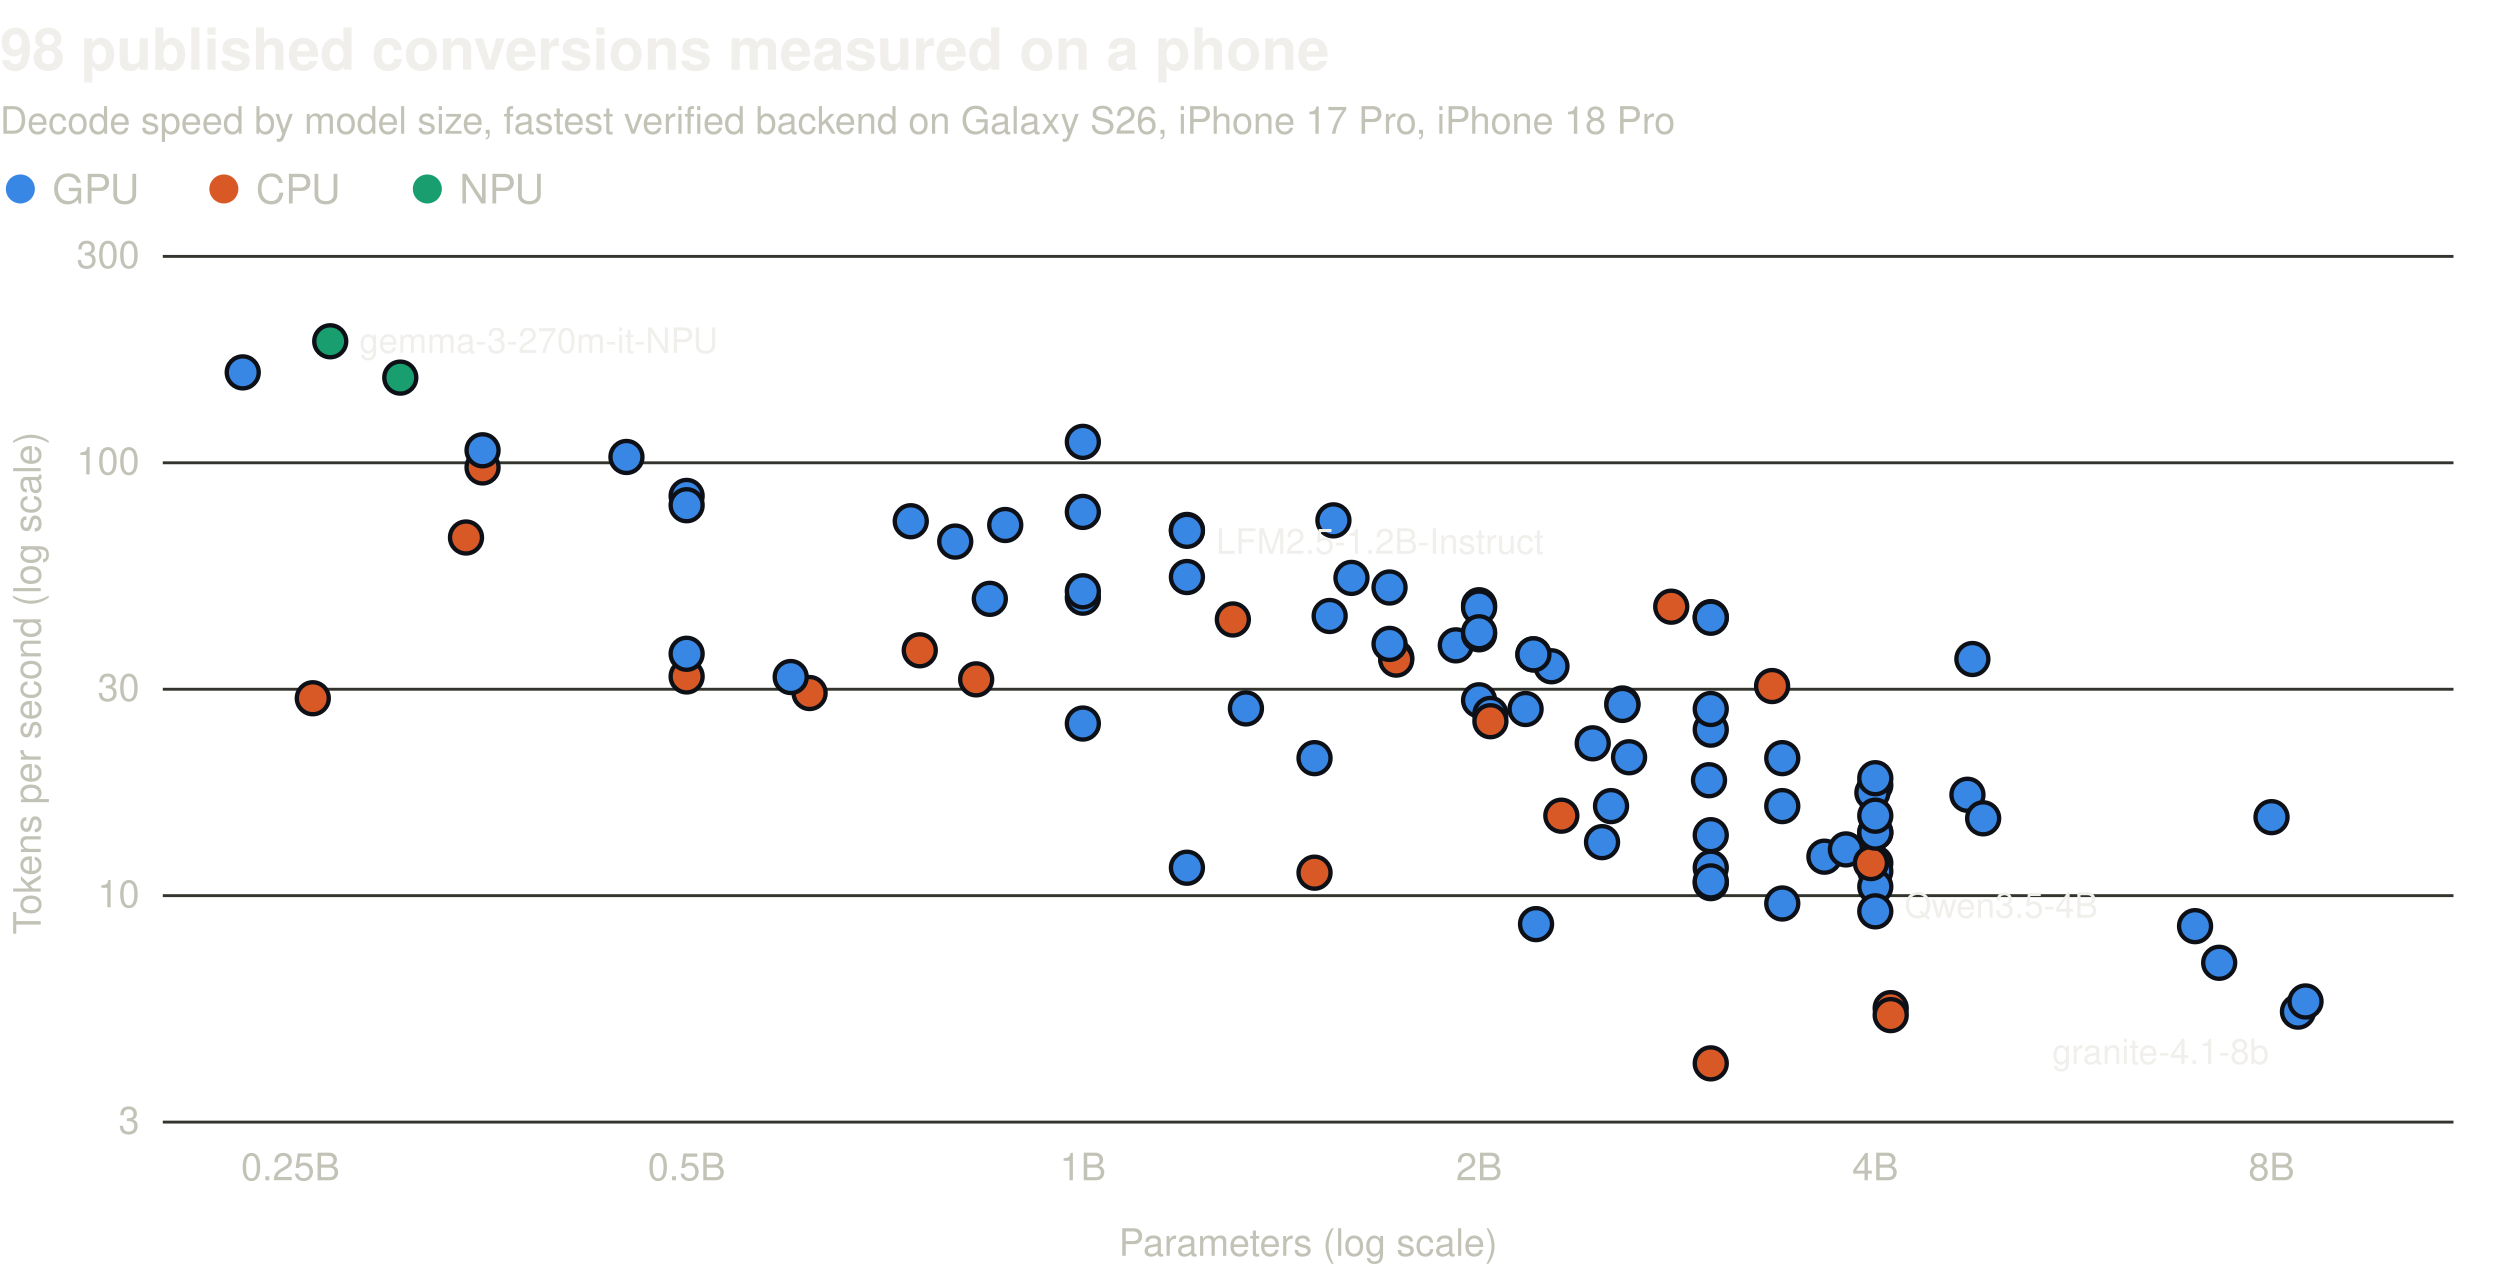
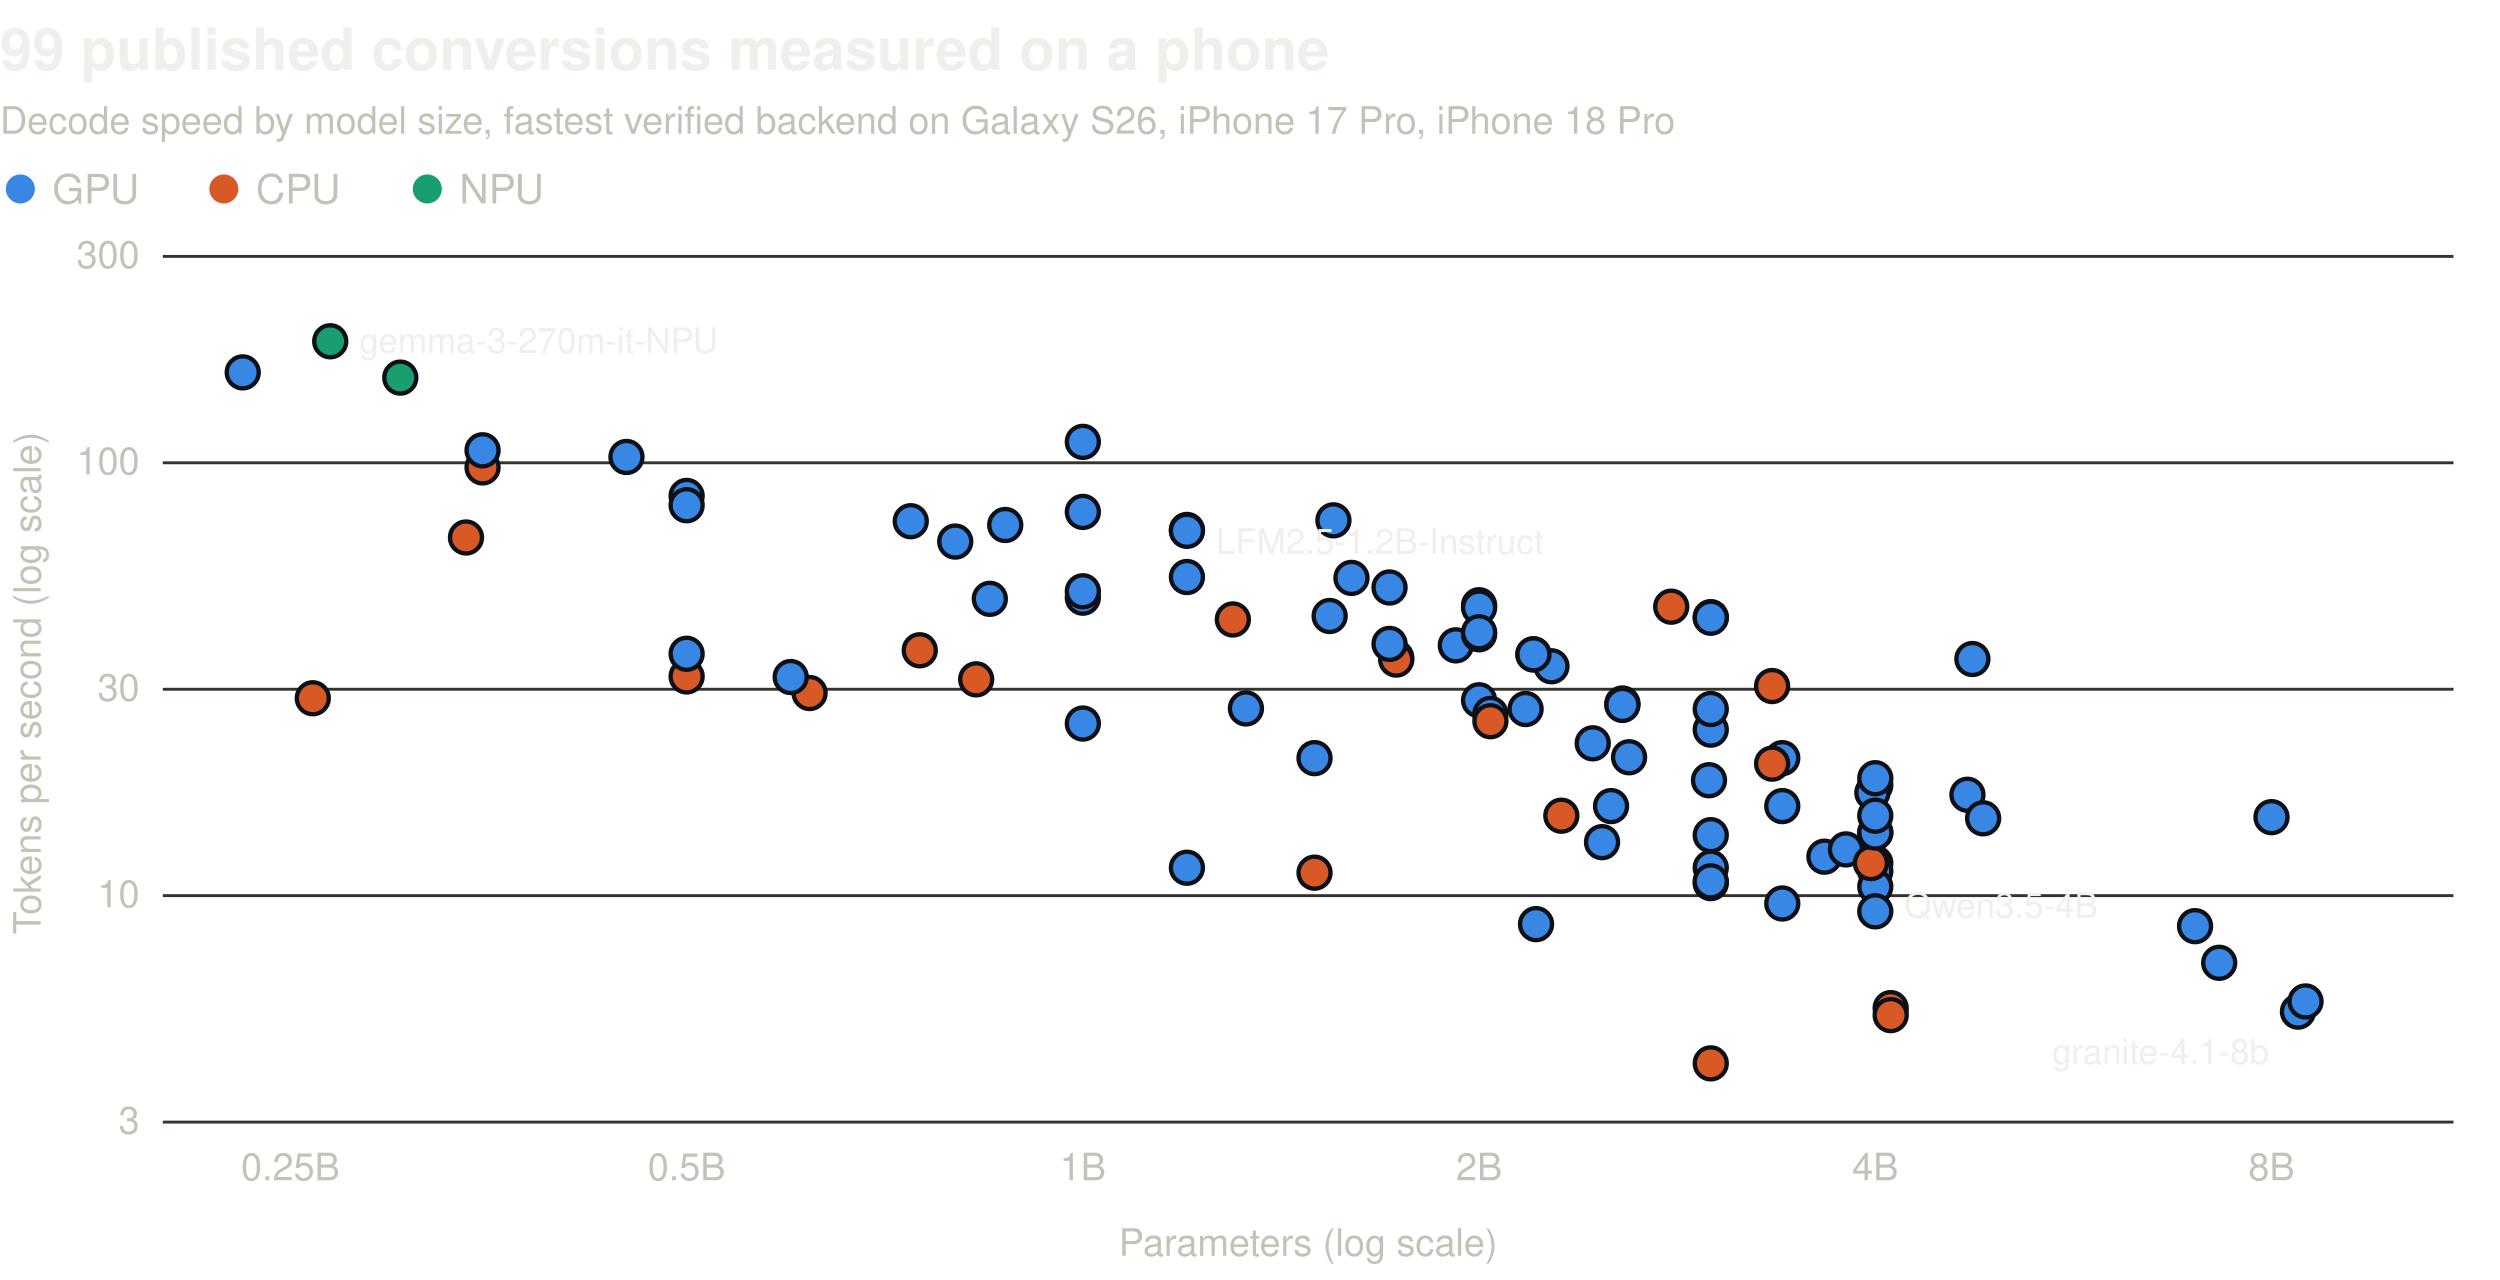
<svg xmlns="http://www.w3.org/2000/svg" viewBox="0 0 860 440" width="860" height="440" role="img" aria-labelledby="t d" font-family="-apple-system, BlinkMacSystemFont, 'Segoe UI', Helvetica, Arial, sans-serif">
-   <text x="0.0" y="24.0" font-size="20" font-weight="600" fill="#f0efec" text-anchor="start">98 published conversions measured on a phone</text>
+   <text x="0.0" y="24.0" font-size="20" font-weight="600" fill="#f0efec" text-anchor="start">99 published conversions measured on a phone</text>
  <text x="0.0" y="46.0" font-size="13" font-weight="400" fill="#c3c2b7" text-anchor="start">Decode speed by model size, fastest verified backend on Galaxy S26, iPhone 17 Pro, iPhone 18 Pro</text>
  <circle cx="7" cy="65" r="5" fill="#3987e5" />
  <text x="18.0" y="70.0" font-size="14" font-weight="400" fill="#c3c2b7" text-anchor="start">GPU</text>
  <circle cx="77" cy="65" r="5" fill="#d95926" />
  <text x="88.0" y="70.0" font-size="14" font-weight="400" fill="#c3c2b7" text-anchor="start">CPU</text>
  <circle cx="147" cy="65" r="5" fill="#199e70" />
  <text x="158.0" y="70.0" font-size="14" font-weight="400" fill="#c3c2b7" text-anchor="start">NPU</text>
  <line x1="56" x2="844" y1="386.0" y2="386.0" stroke="#34342f" />
  <text x="48.0" y="390.0" font-size="13" font-weight="400" fill="#c3c2b7" text-anchor="end">3</text>
  <line x1="56" x2="844" y1="308.1" y2="308.1" stroke="#34342f" />
  <text x="48.0" y="312.1" font-size="13" font-weight="400" fill="#c3c2b7" text-anchor="end">10</text>
  <line x1="56" x2="844" y1="237.1" y2="237.1" stroke="#34342f" />
  <text x="48.0" y="241.1" font-size="13" font-weight="400" fill="#c3c2b7" text-anchor="end">30</text>
  <line x1="56" x2="844" y1="159.2" y2="159.2" stroke="#34342f" />
  <text x="48.0" y="163.2" font-size="13" font-weight="400" fill="#c3c2b7" text-anchor="end">100</text>
  <line x1="56" x2="844" y1="88.2" y2="88.2" stroke="#34342f" />
  <text x="48.0" y="92.2" font-size="13" font-weight="400" fill="#c3c2b7" text-anchor="end">300</text>
  <text x="99.9" y="406.0" font-size="13" font-weight="400" fill="#c3c2b7" text-anchor="middle">0.25B</text>
  <text x="236.2" y="406.0" font-size="13" font-weight="400" fill="#c3c2b7" text-anchor="middle">0.5B</text>
  <text x="372.5" y="406.0" font-size="13" font-weight="400" fill="#c3c2b7" text-anchor="middle">1B</text>
  <text x="508.8" y="406.0" font-size="13" font-weight="400" fill="#c3c2b7" text-anchor="middle">2B</text>
  <text x="645.1" y="406.0" font-size="13" font-weight="400" fill="#c3c2b7" text-anchor="middle">4B</text>
  <text x="781.4" y="406.0" font-size="13" font-weight="400" fill="#c3c2b7" text-anchor="middle">8B</text>
  <text x="450.0" y="432.0" font-size="13" font-weight="400" fill="#c3c2b7" text-anchor="middle">Parameters (log scale)</text>
  <text transform="translate(14 235.0) rotate(-90)" font-size="13" fill="#c3c2b7" text-anchor="middle">Tokens per second (log scale)</text>
  <circle cx="83.5" cy="128.1" r="5.5" fill="#3987e5" stroke="#0d1117" stroke-width="1.5" />
  <circle cx="113.6" cy="117.4" r="5.5" fill="#199e70" stroke="#0d1117" stroke-width="1.5" />
  <circle cx="137.7" cy="129.9" r="5.5" fill="#199e70" stroke="#0d1117" stroke-width="1.5" />
  <circle cx="166.0" cy="160.8" r="5.5" fill="#d95926" stroke="#0d1117" stroke-width="1.5" />
  <circle cx="166.0" cy="154.9" r="5.5" fill="#3987e5" stroke="#0d1117" stroke-width="1.5" />
  <circle cx="236.2" cy="232.7" r="5.5" fill="#d95926" stroke="#0d1117" stroke-width="1.5" />
  <circle cx="236.2" cy="224.9" r="5.5" fill="#3987e5" stroke="#0d1117" stroke-width="1.5" />
  <circle cx="313.3" cy="179.3" r="5.5" fill="#3987e5" stroke="#0d1117" stroke-width="1.5" />
  <circle cx="372.5" cy="248.9" r="5.5" fill="#3987e5" stroke="#0d1117" stroke-width="1.5" />
  <circle cx="372.5" cy="205.6" r="5.5" fill="#3987e5" stroke="#0d1117" stroke-width="1.5" />
  <circle cx="372.5" cy="203.4" r="5.5" fill="#3987e5" stroke="#0d1117" stroke-width="1.5" />
  <circle cx="408.3" cy="198.5" r="5.5" fill="#3987e5" stroke="#0d1117" stroke-width="1.5" />
  <circle cx="408.3" cy="182.3" r="5.5" fill="#3987e5" stroke="#0d1117" stroke-width="1.5" />
  <circle cx="408.3" cy="298.5" r="5.5" fill="#3987e5" stroke="#0d1117" stroke-width="1.5" />
  <circle cx="428.6" cy="243.7" r="5.5" fill="#3987e5" stroke="#0d1117" stroke-width="1.5" />
  <circle cx="452.2" cy="300.2" r="5.5" fill="#d95926" stroke="#0d1117" stroke-width="1.5" />
  <circle cx="452.2" cy="260.8" r="5.5" fill="#3987e5" stroke="#0d1117" stroke-width="1.5" />
  <circle cx="457.4" cy="211.9" r="5.5" fill="#3987e5" stroke="#0d1117" stroke-width="1.5" />
  <circle cx="480.3" cy="226.2" r="5.5" fill="#d95926" stroke="#0d1117" stroke-width="1.5" />
  <circle cx="480.3" cy="226.9" r="5.5" fill="#d95926" stroke="#0d1117" stroke-width="1.5" />
  <circle cx="558.1" cy="242.0" r="5.5" fill="#3987e5" stroke="#0d1117" stroke-width="1.5" />
  <circle cx="558.1" cy="242.5" r="5.5" fill="#3987e5" stroke="#0d1117" stroke-width="1.5" />
  <circle cx="587.9" cy="268.4" r="5.5" fill="#3987e5" stroke="#0d1117" stroke-width="1.5" />
  <circle cx="588.5" cy="298.5" r="5.5" fill="#3987e5" stroke="#0d1117" stroke-width="1.5" />
  <circle cx="588.5" cy="212.3" r="5.5" fill="#3987e5" stroke="#0d1117" stroke-width="1.5" />
  <circle cx="613.1" cy="260.8" r="5.5" fill="#3987e5" stroke="#0d1117" stroke-width="1.5" />
  <circle cx="613.1" cy="277.3" r="5.5" fill="#3987e5" stroke="#0d1117" stroke-width="1.5" />
  <circle cx="645.1" cy="296.9" r="5.5" fill="#d95926" stroke="#0d1117" stroke-width="1.5" />
  <circle cx="645.1" cy="286.4" r="5.5" fill="#3987e5" stroke="#0d1117" stroke-width="1.5" />
  <circle cx="645.1" cy="270.1" r="5.5" fill="#3987e5" stroke="#0d1117" stroke-width="1.5" />
  <circle cx="645.1" cy="299.7" r="5.5" fill="#3987e5" stroke="#0d1117" stroke-width="1.5" />
  <circle cx="645.1" cy="305.0" r="5.5" fill="#3987e5" stroke="#0d1117" stroke-width="1.5" />
  <circle cx="790.5" cy="348.0" r="5.5" fill="#3987e5" stroke="#0d1117" stroke-width="1.5" />
  <circle cx="793.1" cy="344.5" r="5.5" fill="#3987e5" stroke="#0d1117" stroke-width="1.5" />
  <circle cx="278.5" cy="238.4" r="5.5" fill="#d95926" stroke="#0d1117" stroke-width="1.5" />
  <circle cx="408.3" cy="182.6" r="5.5" fill="#3987e5" stroke="#0d1117" stroke-width="1.5" />
  <circle cx="478.0" cy="221.5" r="5.5" fill="#3987e5" stroke="#0d1117" stroke-width="1.5" />
  <circle cx="478.0" cy="202.1" r="5.5" fill="#3987e5" stroke="#0d1117" stroke-width="1.5" />
  <circle cx="554.2" cy="277.3" r="5.5" fill="#3987e5" stroke="#0d1117" stroke-width="1.5" />
  <circle cx="560.4" cy="260.5" r="5.5" fill="#3987e5" stroke="#0d1117" stroke-width="1.5" />
  <circle cx="588.5" cy="287.3" r="5.5" fill="#3987e5" stroke="#0d1117" stroke-width="1.5" />
  <circle cx="588.5" cy="303.8" r="5.5" fill="#3987e5" stroke="#0d1117" stroke-width="1.5" />
  <circle cx="588.5" cy="365.8" r="5.5" fill="#d95926" stroke="#0d1117" stroke-width="1.5" />
  <circle cx="588.5" cy="212.5" r="5.5" fill="#3987e5" stroke="#0d1117" stroke-width="1.5" />
  <circle cx="588.5" cy="251.0" r="5.5" fill="#3987e5" stroke="#0d1117" stroke-width="1.5" />
  <circle cx="613.1" cy="310.8" r="5.5" fill="#3987e5" stroke="#0d1117" stroke-width="1.5" />
  <circle cx="627.6" cy="294.7" r="5.5" fill="#3987e5" stroke="#0d1117" stroke-width="1.5" />
  <circle cx="635.0" cy="292.2" r="5.5" fill="#3987e5" stroke="#0d1117" stroke-width="1.5" />
  <circle cx="643.6" cy="296.9" r="5.5" fill="#d95926" stroke="#0d1117" stroke-width="1.5" />
  <circle cx="644.1" cy="272.7" r="5.5" fill="#3987e5" stroke="#0d1117" stroke-width="1.5" />
  <circle cx="645.1" cy="286.4" r="5.5" fill="#3987e5" stroke="#0d1117" stroke-width="1.5" />
  <circle cx="645.1" cy="313.5" r="5.5" fill="#3987e5" stroke="#0d1117" stroke-width="1.5" />
  <circle cx="645.1" cy="280.6" r="5.5" fill="#3987e5" stroke="#0d1117" stroke-width="1.5" />
  <circle cx="650.4" cy="346.8" r="5.5" fill="#d95926" stroke="#0d1117" stroke-width="1.5" />
  <circle cx="650.4" cy="349.2" r="5.5" fill="#d95926" stroke="#0d1117" stroke-width="1.5" />
  <circle cx="755.1" cy="318.6" r="5.5" fill="#3987e5" stroke="#0d1117" stroke-width="1.5" />
  <circle cx="763.4" cy="331.2" r="5.5" fill="#3987e5" stroke="#0d1117" stroke-width="1.5" />
  <circle cx="781.4" cy="281.1" r="5.5" fill="#3987e5" stroke="#0d1117" stroke-width="1.5" />
  <circle cx="107.6" cy="240.2" r="5.5" fill="#d95926" stroke="#0d1117" stroke-width="1.5" />
  <circle cx="215.5" cy="157.2" r="5.5" fill="#3987e5" stroke="#0d1117" stroke-width="1.5" />
  <circle cx="236.2" cy="170.6" r="5.5" fill="#3987e5" stroke="#0d1117" stroke-width="1.5" />
  <circle cx="236.2" cy="173.8" r="5.5" fill="#3987e5" stroke="#0d1117" stroke-width="1.5" />
  <circle cx="328.6" cy="186.3" r="5.5" fill="#3987e5" stroke="#0d1117" stroke-width="1.5" />
  <circle cx="340.5" cy="206.0" r="5.5" fill="#3987e5" stroke="#0d1117" stroke-width="1.5" />
  <circle cx="345.8" cy="180.6" r="5.5" fill="#3987e5" stroke="#0d1117" stroke-width="1.5" />
  <circle cx="372.5" cy="152.0" r="5.5" fill="#3987e5" stroke="#0d1117" stroke-width="1.5" />
  <circle cx="372.5" cy="176.1" r="5.5" fill="#3987e5" stroke="#0d1117" stroke-width="1.5" />
  <circle cx="424.1" cy="213.1" r="5.5" fill="#d95926" stroke="#0d1117" stroke-width="1.5" />
  <circle cx="458.7" cy="179.0" r="5.5" fill="#3987e5" stroke="#0d1117" stroke-width="1.5" />
  <circle cx="464.9" cy="198.8" r="5.5" fill="#3987e5" stroke="#0d1117" stroke-width="1.5" />
  <circle cx="500.8" cy="222.0" r="5.5" fill="#3987e5" stroke="#0d1117" stroke-width="1.5" />
  <circle cx="508.8" cy="208.2" r="5.5" fill="#3987e5" stroke="#0d1117" stroke-width="1.5" />
  <circle cx="508.8" cy="218.2" r="5.5" fill="#3987e5" stroke="#0d1117" stroke-width="1.5" />
  <circle cx="508.8" cy="240.9" r="5.5" fill="#3987e5" stroke="#0d1117" stroke-width="1.5" />
  <circle cx="508.8" cy="209.0" r="5.5" fill="#3987e5" stroke="#0d1117" stroke-width="1.5" />
  <circle cx="527.5" cy="225.1" r="5.5" fill="#3987e5" stroke="#0d1117" stroke-width="1.5" />
  <circle cx="533.7" cy="229.2" r="5.5" fill="#3987e5" stroke="#0d1117" stroke-width="1.5" />
  <circle cx="547.9" cy="255.7" r="5.5" fill="#3987e5" stroke="#0d1117" stroke-width="1.5" />
  <circle cx="551.1" cy="289.7" r="5.5" fill="#3987e5" stroke="#0d1117" stroke-width="1.5" />
  <circle cx="588.5" cy="243.9" r="5.5" fill="#3987e5" stroke="#0d1117" stroke-width="1.5" />
+   <circle cx="609.6" cy="262.7" r="5.5" fill="#d95926" stroke="#0d1117" stroke-width="1.5" />
  <circle cx="609.6" cy="236.0" r="5.5" fill="#d95926" stroke="#0d1117" stroke-width="1.5" />
  <circle cx="645.1" cy="267.7" r="5.5" fill="#3987e5" stroke="#0d1117" stroke-width="1.5" />
  <circle cx="676.8" cy="273.4" r="5.5" fill="#3987e5" stroke="#0d1117" stroke-width="1.5" />
  <circle cx="678.5" cy="226.7" r="5.5" fill="#3987e5" stroke="#0d1117" stroke-width="1.5" />
  <circle cx="682.2" cy="281.5" r="5.5" fill="#3987e5" stroke="#0d1117" stroke-width="1.5" />
  <circle cx="160.3" cy="184.9" r="5.5" fill="#d95926" stroke="#0d1117" stroke-width="1.5" />
  <circle cx="272.0" cy="232.9" r="5.5" fill="#3987e5" stroke="#0d1117" stroke-width="1.5" />
  <circle cx="316.4" cy="223.7" r="5.5" fill="#d95926" stroke="#0d1117" stroke-width="1.5" />
  <circle cx="335.8" cy="233.7" r="5.5" fill="#d95926" stroke="#0d1117" stroke-width="1.5" />
  <circle cx="508.8" cy="217.5" r="5.5" fill="#3987e5" stroke="#0d1117" stroke-width="1.5" />
  <circle cx="512.7" cy="245.6" r="5.5" fill="#3987e5" stroke="#0d1117" stroke-width="1.5" />
  <circle cx="512.7" cy="248.1" r="5.5" fill="#d95926" stroke="#0d1117" stroke-width="1.5" />
  <circle cx="524.8" cy="243.9" r="5.5" fill="#3987e5" stroke="#0d1117" stroke-width="1.5" />
  <circle cx="527.5" cy="225.1" r="5.5" fill="#3987e5" stroke="#0d1117" stroke-width="1.5" />
  <circle cx="528.4" cy="317.9" r="5.5" fill="#3987e5" stroke="#0d1117" stroke-width="1.5" />
  <circle cx="537.1" cy="280.6" r="5.5" fill="#d95926" stroke="#0d1117" stroke-width="1.5" />
  <circle cx="574.9" cy="208.7" r="5.5" fill="#d95926" stroke="#0d1117" stroke-width="1.5" />
  <circle cx="588.5" cy="303.2" r="5.5" fill="#3987e5" stroke="#0d1117" stroke-width="1.5" />
  <text x="123.6" y="121.4" font-size="12" font-weight="400" fill="#f0efec" text-anchor="start">gemma-3-270m-it-NPU</text>
  <text x="418.3" y="190.5" font-size="12" font-weight="400" fill="#f0efec" text-anchor="start">LFM2.5-1.2B-Instruct</text>
  <text x="655.1" y="315.7" font-size="12" font-weight="400" fill="#f0efec" text-anchor="start">Qwen3.5-4B</text>
  <text x="780.5" y="366.0" font-size="12" font-weight="400" fill="#f0efec" text-anchor="end">granite-4.1-8b</text>
</svg>
